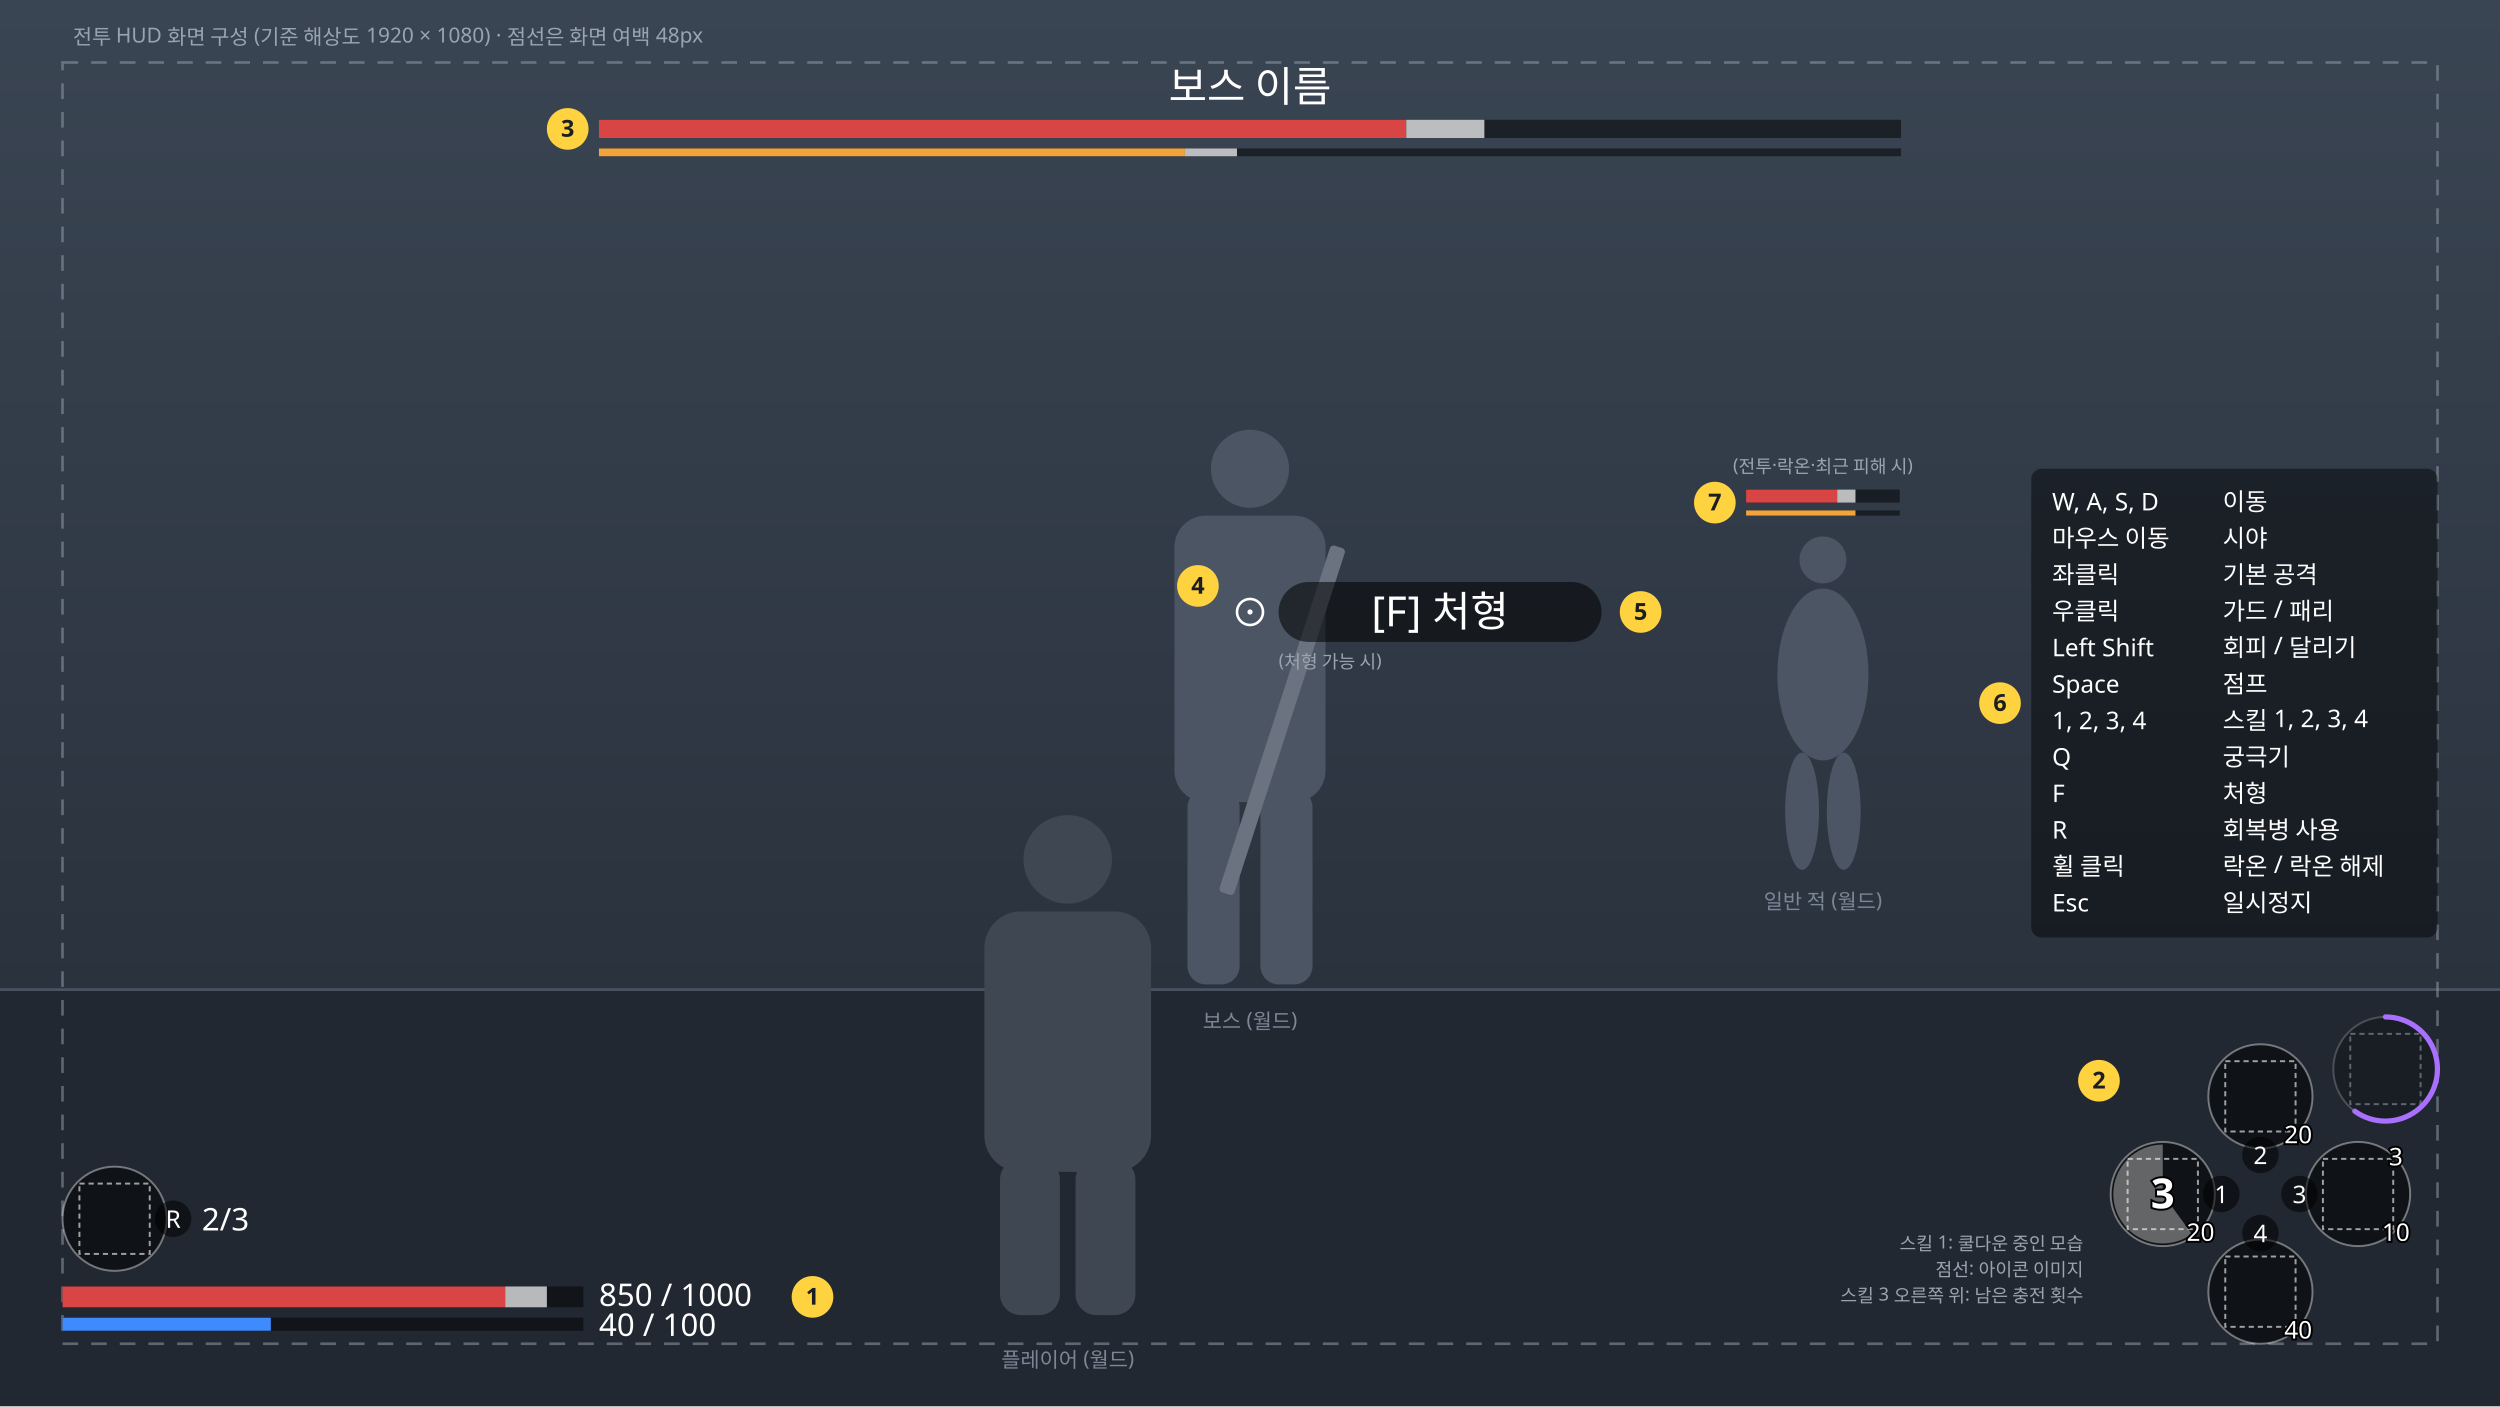
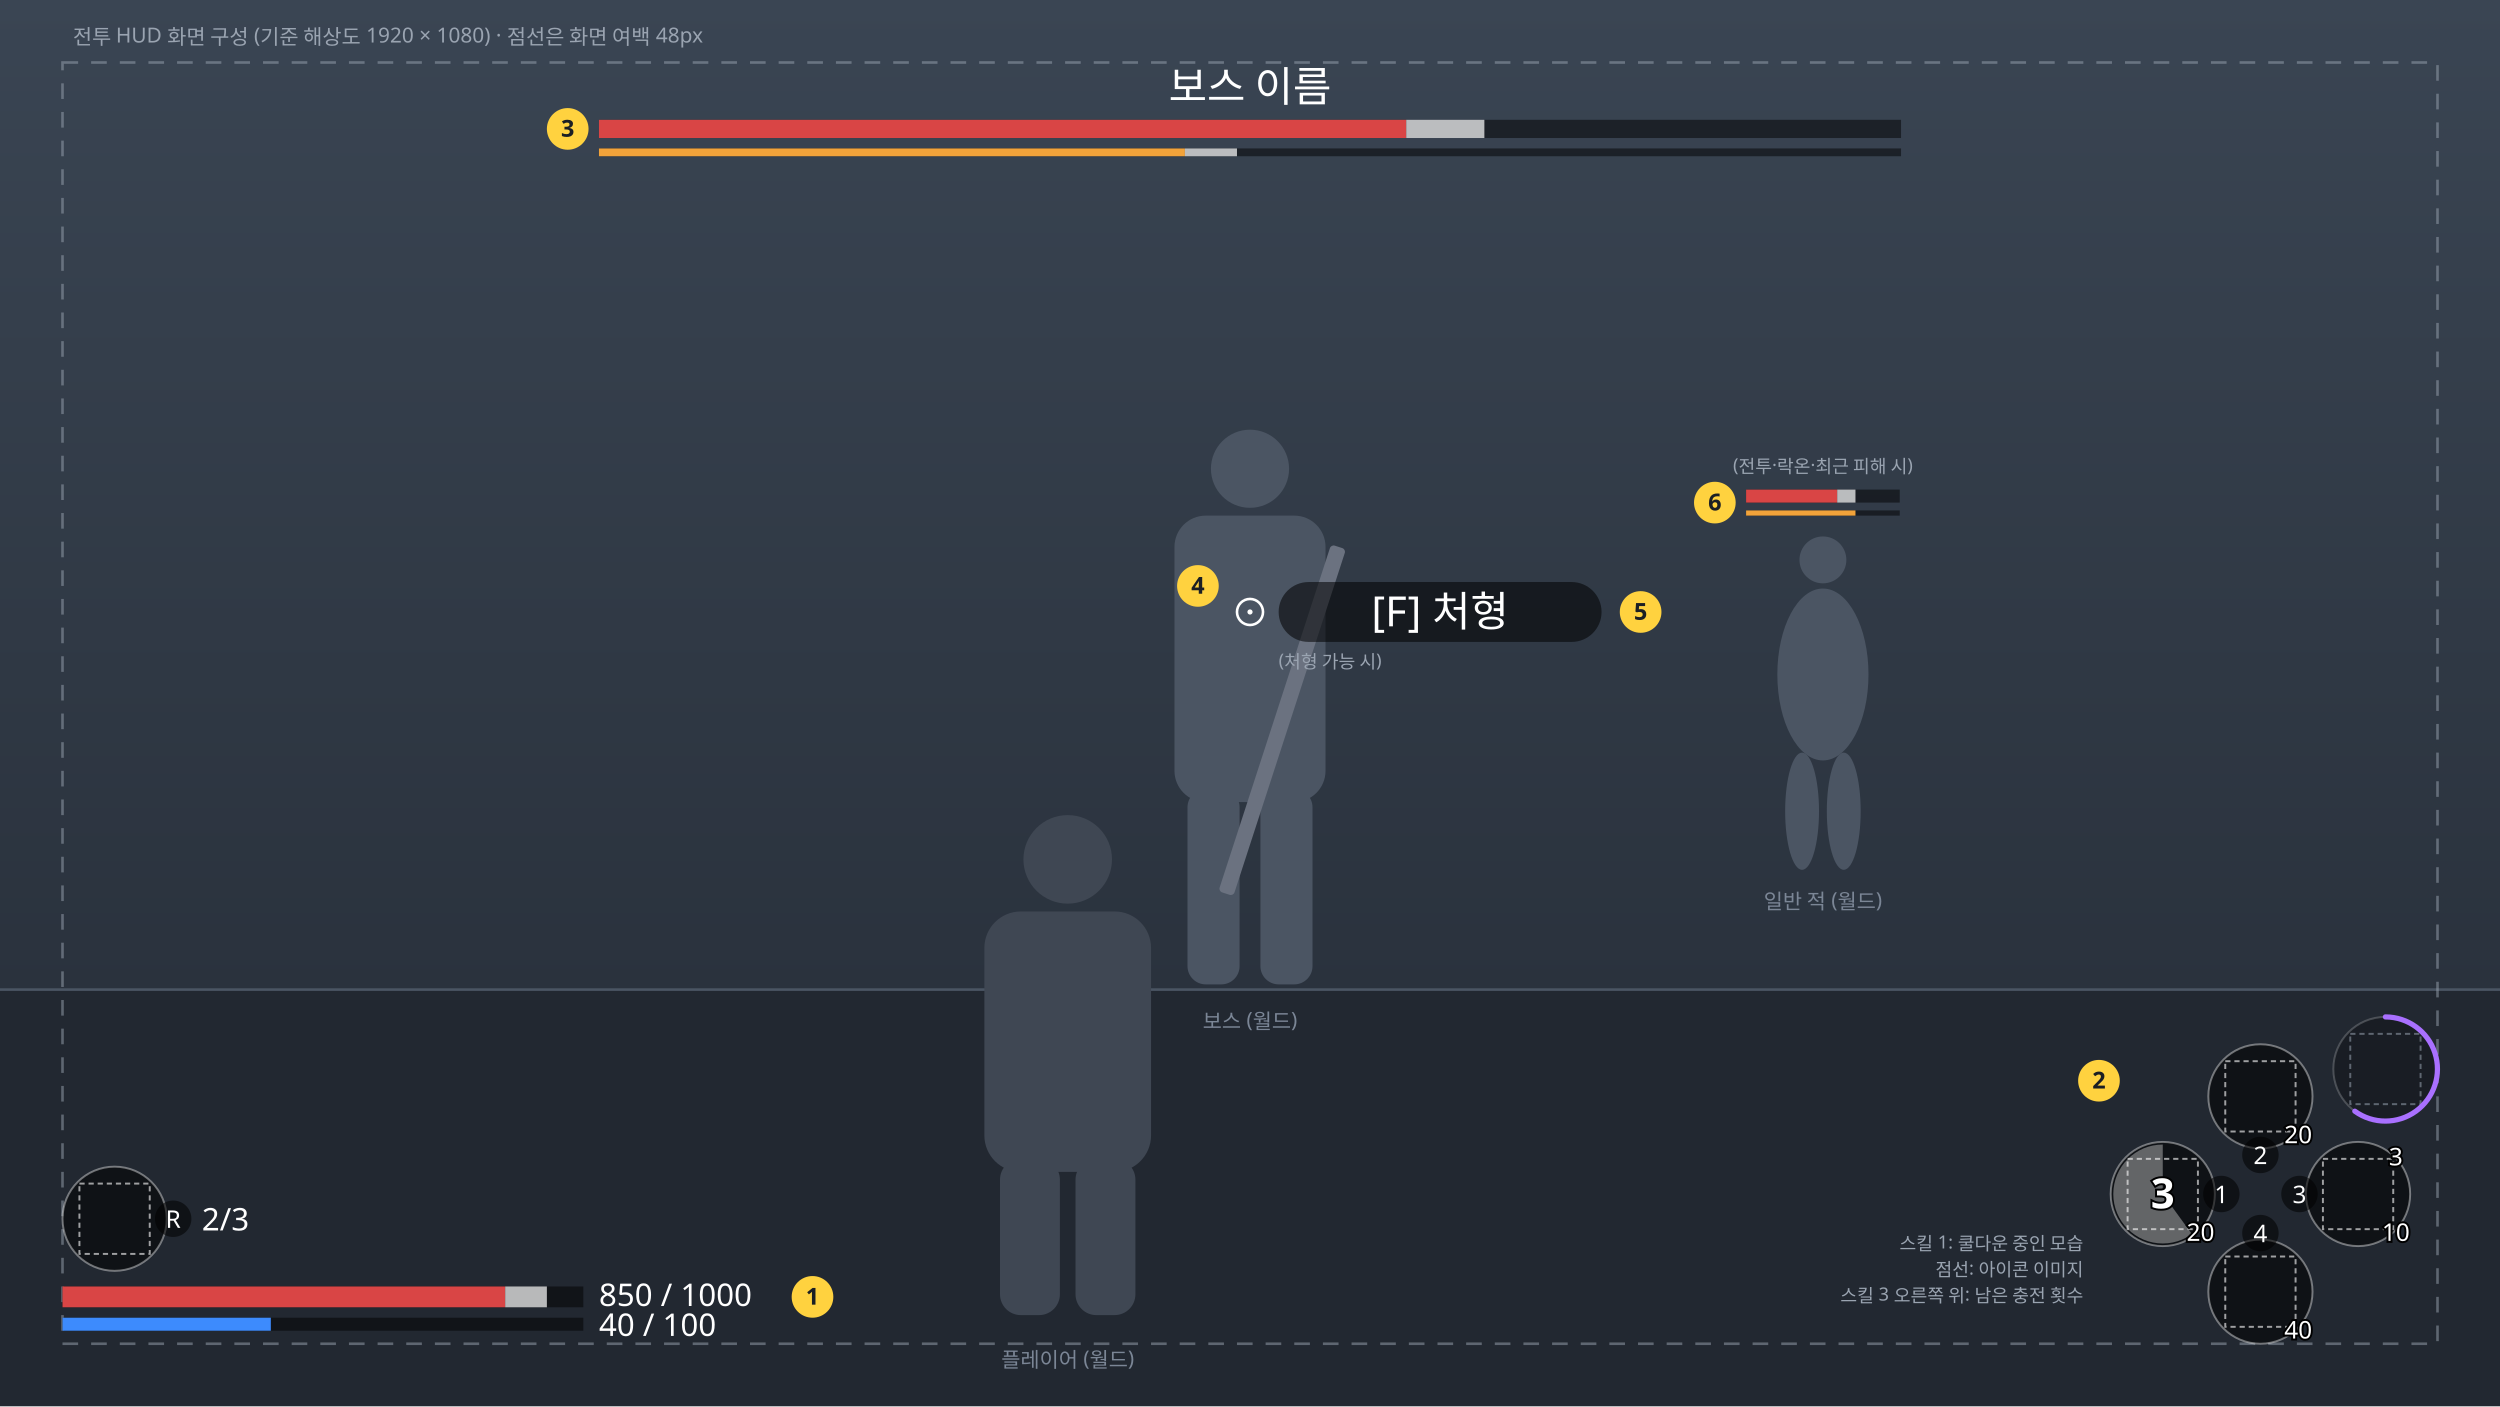
<svg xmlns="http://www.w3.org/2000/svg" width="1920" height="1080" viewBox="0 0 1920 1080" font-family="'Malgun Gothic', 'Apple SD Gothic Neo', 'Noto Sans KR', sans-serif">
  <defs>
    <linearGradient id="sky" x1="0" y1="0" x2="0" y2="1">
      <stop offset="0" stop-color="#3a4553" />
      <stop offset="1" stop-color="#2a323d" />
    </linearGradient>
    <clipPath id="skillSlotInside">
      <circle cx="1661" cy="917" r="38" />
    </clipPath>
  </defs>
  <rect width="1920" height="760" fill="url(#sky)" />
  <rect y="760" width="1920" height="320" fill="#222831" />
  <path d="M0 760 H1920" stroke="#4a5563" stroke-width="2" />
  <rect x="48" y="48" width="1824" height="984" fill="none" stroke="#9aa4b1" stroke-width="2" stroke-dasharray="12 10" opacity="0.5" />
  <text x="56" y="34" font-size="16" fill="#9aa4b1">전투 HUD 화면 구성 (기준 해상도 1920 × 1080) · 점선은 화면 여백 48px</text>
  <g fill="#4b5563">
    <circle cx="960" cy="360" r="30" />
    <rect x="902" y="396" width="116" height="220" rx="24" />
    <rect x="912" y="606" width="40" height="150" rx="14" />
    <rect x="968" y="606" width="40" height="150" rx="14" />
    <rect x="1022" y="420" width="12" height="280" rx="3" fill="#6b7280" transform="rotate(18 1028 420)" />
  </g>
  <text x="960" y="790" font-size="16" fill="#7b8696" text-anchor="middle">보스 (월드)</text>
  <g fill="#4b5563">
    <circle cx="1400" cy="430" r="18" />
    <rect x="1365" y="452" width="70" height="132" rx="114" />
    <rect x="1371" y="578" width="26" height="90" rx="109" />
    <rect x="1403" y="578" width="26" height="90" rx="109" />
  </g>
  <text x="1400" y="698" font-size="16" fill="#7b8696" text-anchor="middle">일반 적 (월드)</text>
  <g fill="#3f4753">
    <circle cx="820" cy="660" r="34" />
    <rect x="756" y="700" width="128" height="200" rx="28" />
    <rect x="768" y="890" width="46" height="120" rx="16" />
    <rect x="826" y="890" width="46" height="120" rx="16" />
  </g>
  <text x="820" y="1050" font-size="16" fill="#7b8696" text-anchor="middle">플레이어 (월드)</text>
  <text x="960" y="78" font-size="32" fill="#FFFFFF" text-anchor="middle">보스 이름</text>
  <rect x="460" y="92" width="1000" height="14" fill="#000000" fill-opacity="0.5" />
  <rect x="460" y="92" width="620" height="14" fill="#D94545" />
  <rect x="1080" y="92" width="60" height="14" fill="#FFFFFF" fill-opacity="0.7" />
  <rect x="460" y="114" width="1000" height="6" fill="#000000" fill-opacity="0.5" />
  <rect x="460" y="114" width="450" height="6" fill="#F2A33A" />
  <rect x="910" y="114" width="40" height="6" fill="#FFFFFF" fill-opacity="0.7" />
  <circle cx="960" cy="470" r="10" fill="none" stroke="#FFFFFF" stroke-width="2" />
  <circle cx="960" cy="470" r="2" fill="#FFFFFF" />
  <rect x="982" y="447" width="248" height="46" rx="23" fill="#000000" fill-opacity="0.55" />
  <text x="1106" y="481" font-size="32" fill="#FFFFFF" text-anchor="middle">[F] 처형</text>
  <text x="982" y="512" font-size="14" fill="#9aa4b1">(처형 가능 시)</text>
  <rect x="1341" y="376" width="118" height="10" fill="#000000" fill-opacity="0.5" />
  <rect x="1341" y="376" width="70" height="10" fill="#D94545" />
  <rect x="1411" y="376" width="14" height="10" fill="#FFFFFF" fill-opacity="0.7" />
  <rect x="1341" y="392" width="118" height="4" fill="#000000" fill-opacity="0.5" />
  <rect x="1341" y="392" width="84" height="4" fill="#F2A33A" />
  <text x="1400" y="362" font-size="14" fill="#9aa4b1" text-anchor="middle">(전투·락온·최근 피해 시)</text>
  <rect x="48" y="988" width="400" height="16" fill="#000000" fill-opacity="0.5" />
  <rect x="48" y="988" width="340" height="16" fill="#D94545" />
  <rect x="388" y="988" width="32" height="16" fill="#FFFFFF" fill-opacity="0.7" />
  <text x="460" y="1003" font-size="24" fill="#FFFFFF">850 / 1000</text>
  <rect x="48" y="1012" width="400" height="10" fill="#000000" fill-opacity="0.5" />
  <rect x="48" y="1012" width="160" height="10" fill="#3D8BFD" />
  <text x="460" y="1026" font-size="24" fill="#FFFFFF">40 / 100</text>
  <circle cx="88" cy="936" r="40" fill="#000000" fill-opacity="0.55" stroke="#FFFFFF" stroke-opacity="0.4" stroke-width="1.5" />
  <rect x="61" y="909" width="54" height="54" fill="none" stroke="#FFFFFF" stroke-opacity="0.6" stroke-width="1.5" stroke-dasharray="4 3" />
  <circle cx="133" cy="936" r="14" fill="#000000" fill-opacity="0.55" />
  <text x="133" y="943" font-size="18.7" fill="#FFFFFF" text-anchor="middle">R</text>
  <text x="155" y="945" font-size="24" fill="#FFFFFF">2/3</text>
  <g fill="#000000" fill-opacity="0.55" stroke="#FFFFFF" stroke-opacity="0.4" stroke-width="1.5">
    <circle cx="1661" cy="917" r="40" />
    <circle cx="1736" cy="842" r="40" />
    <circle cx="1811" cy="917" r="40" />
    <circle cx="1736" cy="992" r="40" />
  </g>
  <g fill="none" stroke="#FFFFFF" stroke-opacity="0.6" stroke-width="1.5" stroke-dasharray="4 3">
    <rect x="1634" y="890" width="54" height="54" />
    <rect x="1709" y="815" width="54" height="54" />
    <rect x="1784" y="890" width="54" height="54" />
    <rect x="1709" y="965" width="54" height="54" />
  </g>
  <path d="M1661 917 L1696.27 965.54 A60 60 0 1 1 1661 857 Z" fill="#FFFFFF" fill-opacity="0.35" clip-path="url(#skillSlotInside)" />
  <text x="1661" y="928" font-size="32" font-weight="700" fill="#FFFFFF" text-anchor="middle" stroke="#000000" stroke-width="3" paint-order="stroke">3</text>
  <g font-size="18.7" fill="#FFFFFF" text-anchor="middle" stroke="#000000" stroke-width="3" paint-order="stroke">
    <text x="1690" y="953">20</text>
    <text x="1765" y="878">20</text>
    <text x="1840" y="953">10</text>
    <text x="1765" y="1028">40</text>
  </g>
  <text x="1840" y="895" font-size="18.7" fill="#FFFFFF" text-anchor="middle" stroke="#000000" stroke-width="3" paint-order="stroke">3</text>
  <g fill="#000000" fill-opacity="0.55">
    <circle cx="1706" cy="917" r="14" />
    <circle cx="1736" cy="887" r="14" />
    <circle cx="1766" cy="917" r="14" />
    <circle cx="1736" cy="947" r="14" />
  </g>
  <g font-size="18.7" fill="#FFFFFF" text-anchor="middle">
    <text x="1706" y="924">1</text>
    <text x="1736" y="894">2</text>
    <text x="1766" y="924">3</text>
    <text x="1736" y="954">4</text>
  </g>
  <g opacity="0.5">
    <circle cx="1832" cy="821" r="40" fill="#000000" fill-opacity="0.55" stroke="#FFFFFF" stroke-opacity="0.4" stroke-width="1.5" />
    <rect x="1805" y="794" width="54" height="54" fill="none" stroke="#9aa4b1" stroke-width="1.5" stroke-dasharray="4 3" />
  </g>
  <path d="M1832 781 A40 40 0 1 1 1808.5 853.4" fill="none" stroke="#A970FF" stroke-width="4" stroke-linecap="round" />
  <text x="1600" y="960" font-size="14" fill="#9aa4b1" text-anchor="end">스킬 1: 쿨다운 중인 모습</text>
  <text x="1600" y="980" font-size="14" fill="#9aa4b1" text-anchor="end">점선: 아이콘 이미지</text>
  <text x="1600" y="1000" font-size="14" fill="#9aa4b1" text-anchor="end">스킬 3 오른쪽 위: 남은 충전 횟수</text>
-   <rect x="1560" y="360" width="312" height="360" rx="8" fill="#000000" fill-opacity="0.45" />
-   <g font-size="18.7" fill="#FFFFFF">
-     <text x="1576" y="392">W, A, S, D</text>
-     <text x="1707" y="392">이동</text>
-     <text x="1576" y="420">마우스 이동</text>
-     <text x="1707" y="420">시야</text>
-     <text x="1576" y="448">좌클릭</text>
-     <text x="1707" y="448">기본 공격</text>
-     <text x="1576" y="476">우클릭</text>
-     <text x="1707" y="476">가드 / 패리</text>
-     <text x="1576" y="504">Left Shift</text>
-     <text x="1707" y="504">회피 / 달리기</text>
-     <text x="1576" y="532">Space</text>
-     <text x="1707" y="532">점프</text>
-     <text x="1576" y="560">1, 2, 3, 4</text>
-     <text x="1707" y="560">스킬 1, 2, 3, 4</text>
-     <text x="1576" y="588">Q</text>
-     <text x="1707" y="588">궁극기</text>
-     <text x="1576" y="616">F</text>
-     <text x="1707" y="616">처형</text>
-     <text x="1576" y="644">R</text>
-     <text x="1707" y="644">회복병 사용</text>
-     <text x="1576" y="672">휠 클릭</text>
-     <text x="1707" y="672">락온 / 락온 해제</text>
-     <text x="1576" y="700">Esc</text>
-     <text x="1707" y="700">일시정지</text>
-   </g>
  <g font-size="18" font-weight="700" text-anchor="middle" fill="#1b1f24">
    <circle cx="624" cy="996" r="16" fill="#FFD23F" />
    <text x="624" y="1002">1</text>
    <circle cx="1612" cy="830" r="16" fill="#FFD23F" />
    <text x="1612" y="836">2</text>
    <circle cx="436" cy="99" r="16" fill="#FFD23F" />
    <text x="436" y="105">3</text>
    <circle cx="920" cy="450" r="16" fill="#FFD23F" />
    <text x="920" y="456">4</text>
    <circle cx="1260" cy="470" r="16" fill="#FFD23F" />
    <text x="1260" y="476">5</text>
-     <circle cx="1536" cy="540" r="16" fill="#FFD23F" />
-     <text x="1536" y="546">6</text>
    <circle cx="1317" cy="386" r="16" fill="#FFD23F" />
-     <text x="1317" y="392">7</text>
+     <text x="1317" y="392">6</text>
  </g>
</svg>
